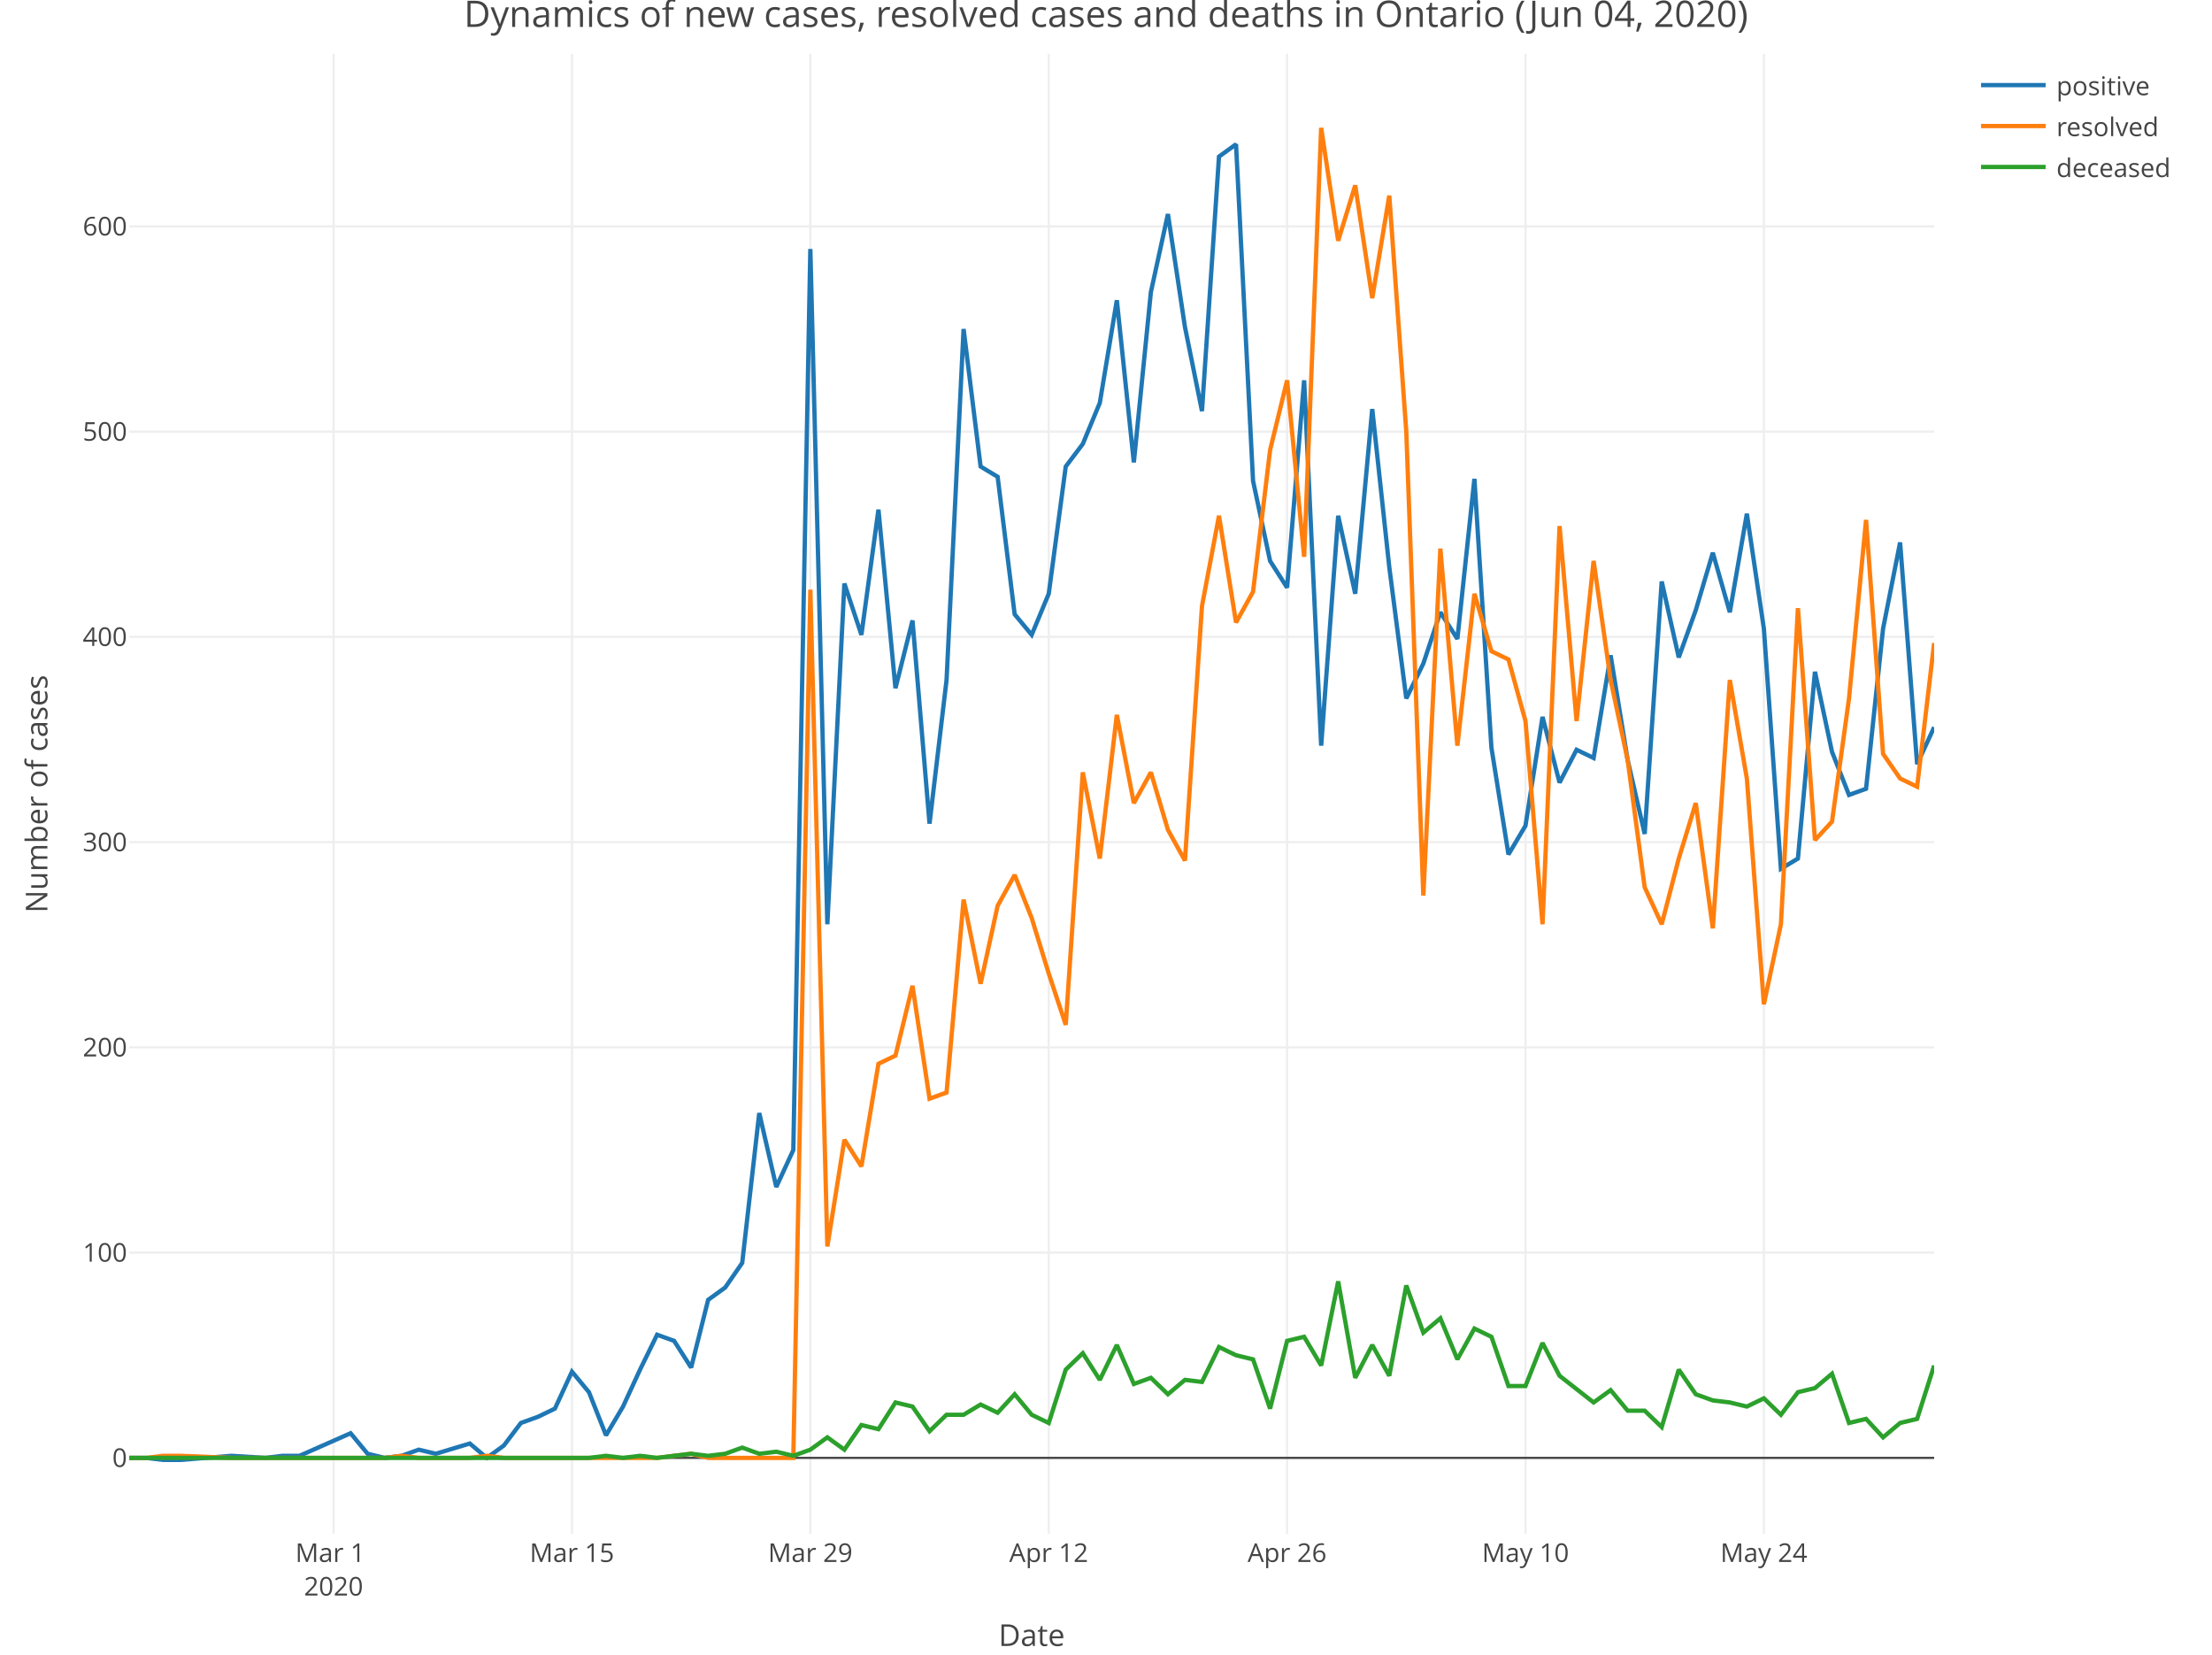
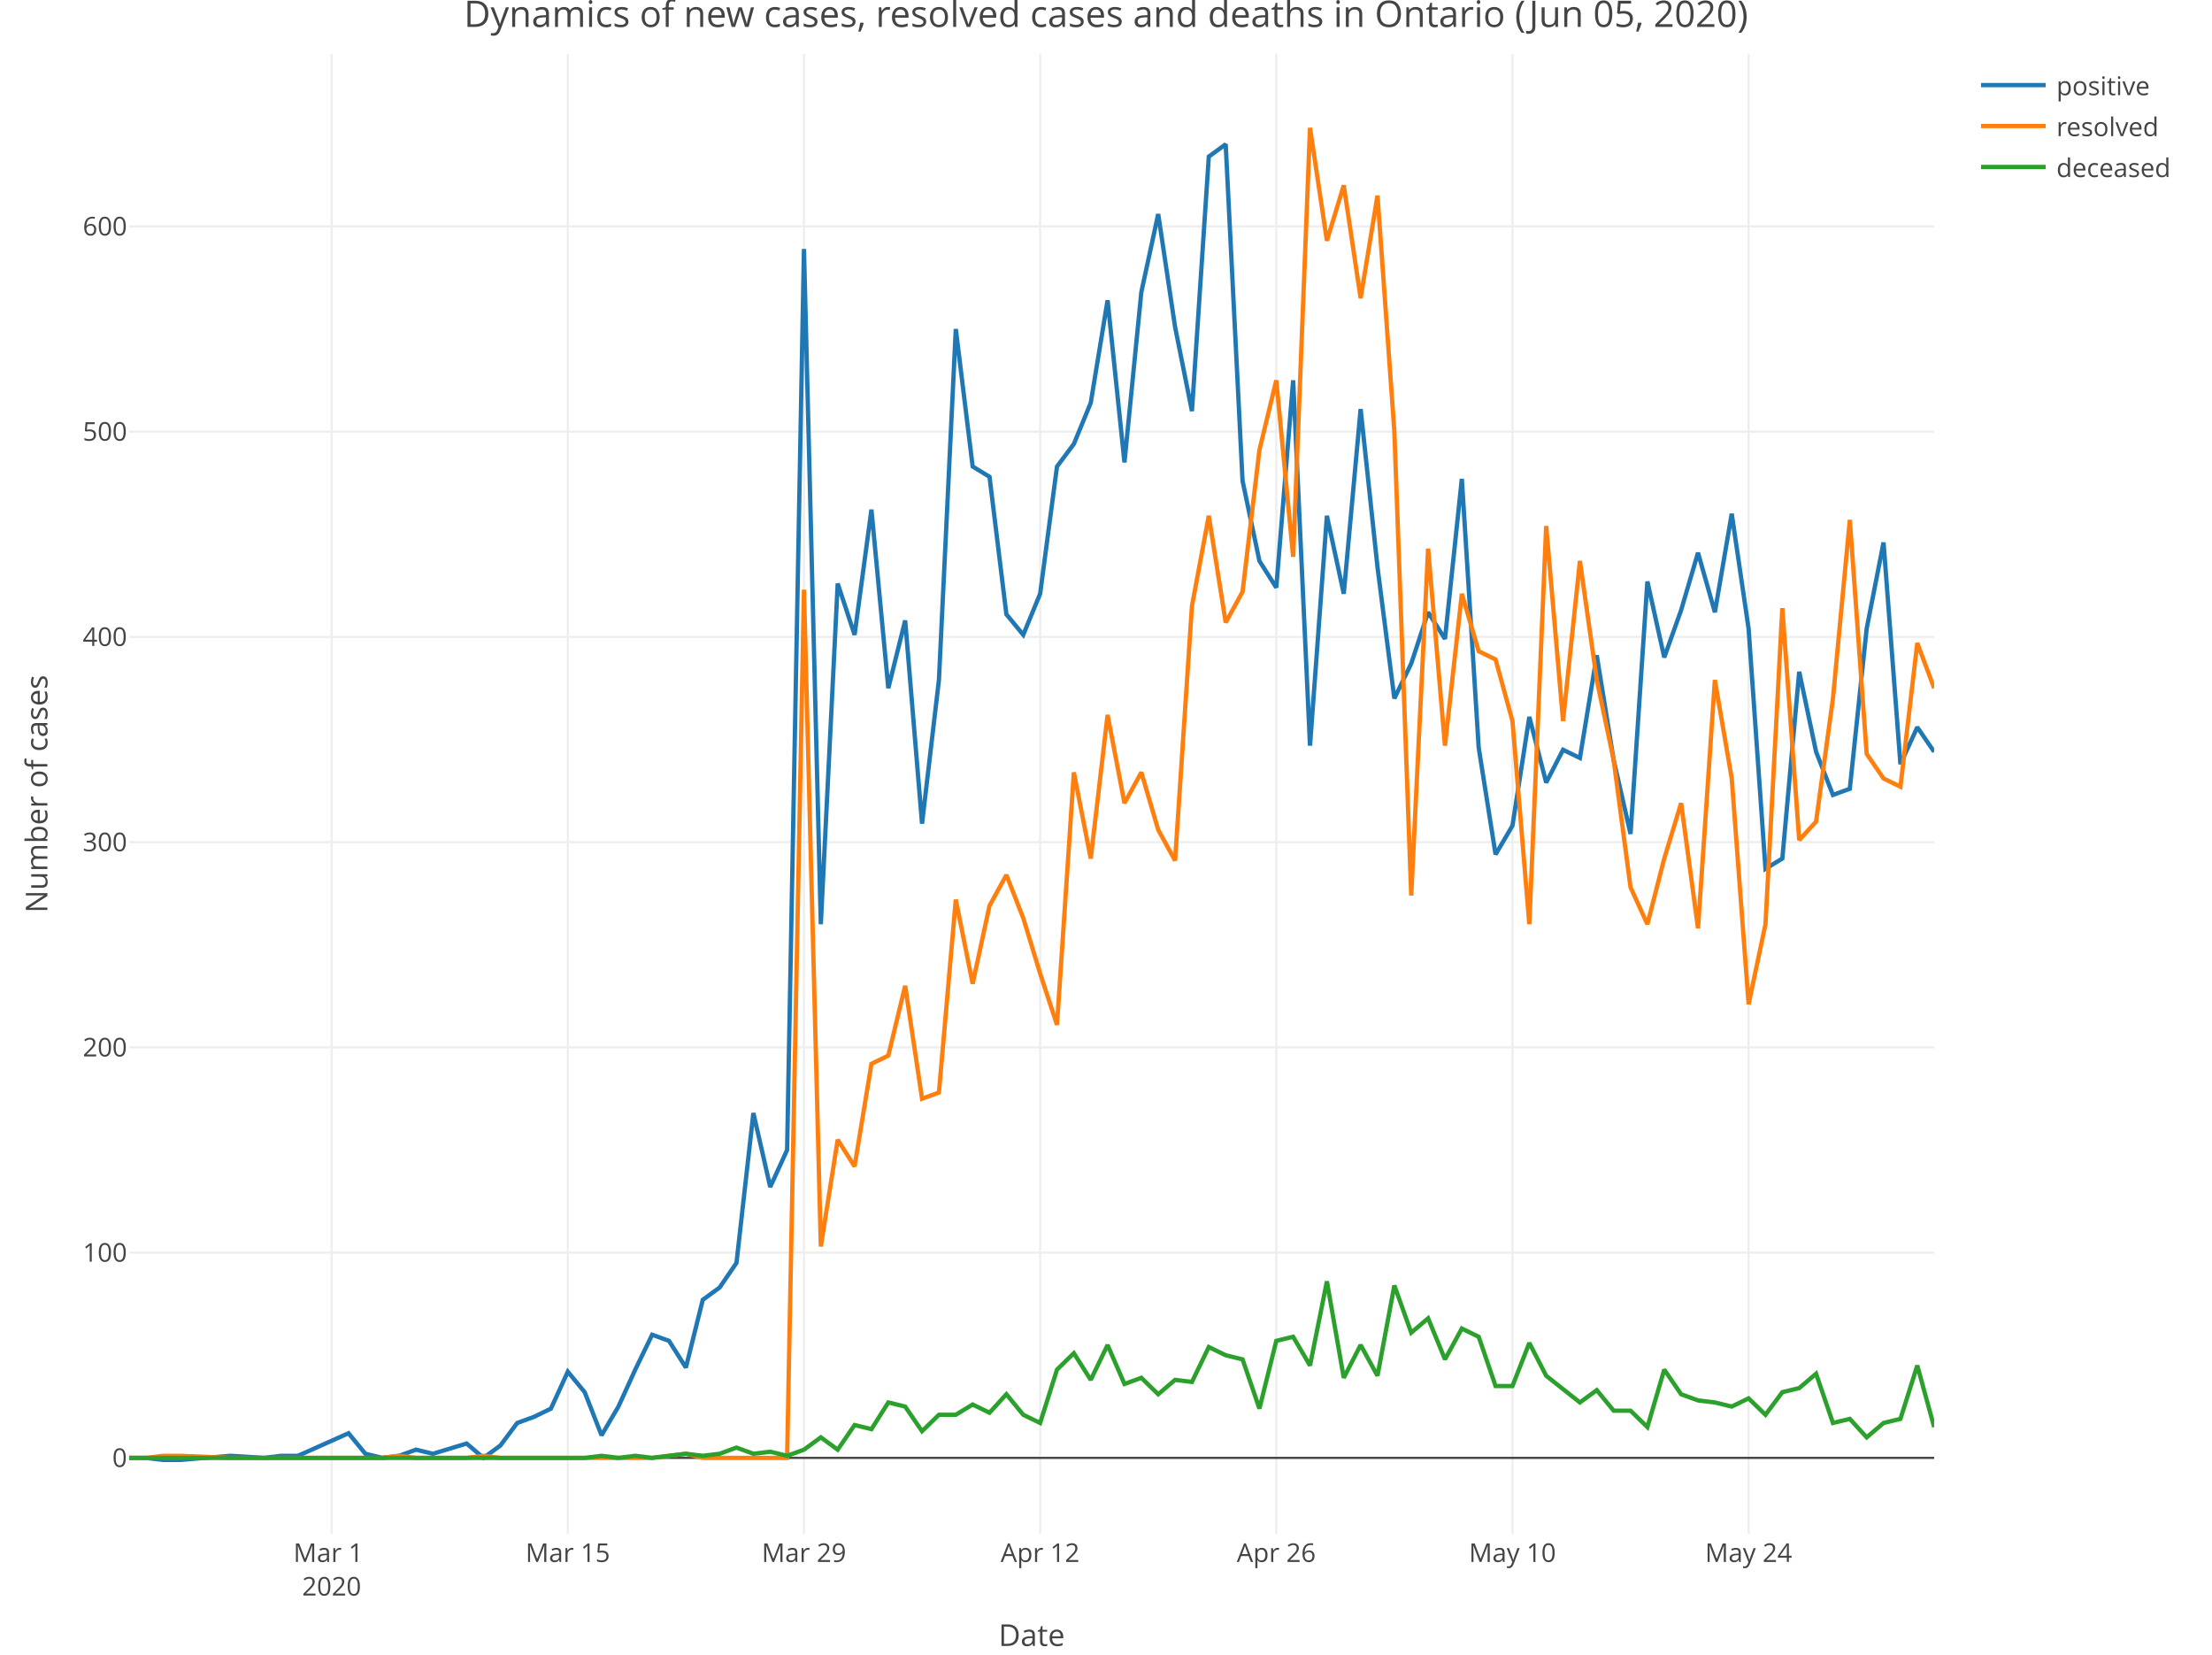
<svg xmlns="http://www.w3.org/2000/svg" class="main-svg" width="1027" height="768" style="" viewBox="0 0 1027 768">
  <rect x="0" y="0" width="1027" height="768" style="fill: rgb(255, 255, 255); fill-opacity: 1;" />
-   <defs id="defs-b662da">
+   <defs id="defs-5a9a6d">
    <g class="clips">
-       <clipPath id="clipb662daxyplot" class="plotclip">
+       <clipPath id="clip5a9a6dxyplot" class="plotclip">
        <rect width="838" height="687" />
      </clipPath>
-       <clipPath class="axesclip" id="clipb662dax">
+       <clipPath class="axesclip" id="clip5a9a6dx">
        <rect x="60" y="0" width="838" height="768" />
      </clipPath>
-       <clipPath class="axesclip" id="clipb662day">
+       <clipPath class="axesclip" id="clip5a9a6dy">
        <rect x="0" y="25" width="1027" height="687" />
      </clipPath>
-       <clipPath class="axesclip" id="clipb662daxy">
+       <clipPath class="axesclip" id="clip5a9a6dxy">
        <rect x="60" y="25" width="838" height="687" />
      </clipPath>
    </g>
    <g class="gradients" />
  </defs>
  <g class="bglayer" />
  <g class="layer-below">
    <g class="imagelayer" />
    <g class="shapelayer" />
  </g>
  <g class="cartesianlayer">
    <g class="subplot xy">
      <g class="layer-subplot">
        <g class="shapelayer" />
        <g class="imagelayer" />
      </g>
      <g class="gridlayer">
        <g class="x">
-           <path class="xgrid crisp" transform="translate(154.87,0)" d="M0,25v687" style="stroke: rgb(238, 238, 238); stroke-opacity: 1; stroke-width: 1px;" />
-           <path class="xgrid crisp" transform="translate(265.55,0)" d="M0,25v687" style="stroke: rgb(238, 238, 238); stroke-opacity: 1; stroke-width: 1px;" />
-           <path class="xgrid crisp" transform="translate(376.23,0)" d="M0,25v687" style="stroke: rgb(238, 238, 238); stroke-opacity: 1; stroke-width: 1px;" />
-           <path class="xgrid crisp" transform="translate(486.91,0)" d="M0,25v687" style="stroke: rgb(238, 238, 238); stroke-opacity: 1; stroke-width: 1px;" />
-           <path class="xgrid crisp" transform="translate(597.58,0)" d="M0,25v687" style="stroke: rgb(238, 238, 238); stroke-opacity: 1; stroke-width: 1px;" />
-           <path class="xgrid crisp" transform="translate(708.26,0)" d="M0,25v687" style="stroke: rgb(238, 238, 238); stroke-opacity: 1; stroke-width: 1px;" />
-           <path class="xgrid crisp" transform="translate(818.94,0)" d="M0,25v687" style="stroke: rgb(238, 238, 238); stroke-opacity: 1; stroke-width: 1px;" />
+           <path class="xgrid crisp" transform="translate(153.98,0)" d="M0,25v687" style="stroke: rgb(238, 238, 238); stroke-opacity: 1; stroke-width: 1px;" />
+           <path class="xgrid crisp" transform="translate(263.63,0)" d="M0,25v687" style="stroke: rgb(238, 238, 238); stroke-opacity: 1; stroke-width: 1px;" />
+           <path class="xgrid crisp" transform="translate(373.27,0)" d="M0,25v687" style="stroke: rgb(238, 238, 238); stroke-opacity: 1; stroke-width: 1px;" />
+           <path class="xgrid crisp" transform="translate(482.92,0)" d="M0,25v687" style="stroke: rgb(238, 238, 238); stroke-opacity: 1; stroke-width: 1px;" />
+           <path class="xgrid crisp" transform="translate(592.56,0)" d="M0,25v687" style="stroke: rgb(238, 238, 238); stroke-opacity: 1; stroke-width: 1px;" />
+           <path class="xgrid crisp" transform="translate(702.21,0)" d="M0,25v687" style="stroke: rgb(238, 238, 238); stroke-opacity: 1; stroke-width: 1px;" />
+           <path class="xgrid crisp" transform="translate(811.85,0)" d="M0,25v687" style="stroke: rgb(238, 238, 238); stroke-opacity: 1; stroke-width: 1px;" />
        </g>
        <g class="y">
          <path class="ygrid crisp" transform="translate(0,581.43)" d="M60,0h838" style="stroke: rgb(238, 238, 238); stroke-opacity: 1; stroke-width: 1px;" />
          <path class="ygrid crisp" transform="translate(0,486.16)" d="M60,0h838" style="stroke: rgb(238, 238, 238); stroke-opacity: 1; stroke-width: 1px;" />
          <path class="ygrid crisp" transform="translate(0,390.89)" d="M60,0h838" style="stroke: rgb(238, 238, 238); stroke-opacity: 1; stroke-width: 1px;" />
          <path class="ygrid crisp" transform="translate(0,295.62)" d="M60,0h838" style="stroke: rgb(238, 238, 238); stroke-opacity: 1; stroke-width: 1px;" />
          <path class="ygrid crisp" transform="translate(0,200.35)" d="M60,0h838" style="stroke: rgb(238, 238, 238); stroke-opacity: 1; stroke-width: 1px;" />
          <path class="ygrid crisp" transform="translate(0,105.08)" d="M60,0h838" style="stroke: rgb(238, 238, 238); stroke-opacity: 1; stroke-width: 1px;" />
        </g>
      </g>
      <g class="zerolinelayer">
        <path class="yzl zl crisp" transform="translate(0,676.7)" d="M60,0h838" style="stroke: rgb(68, 68, 68); stroke-opacity: 1; stroke-width: 1px;" />
      </g>
      <path class="xlines-below" />
      <path class="ylines-below" />
      <g class="overlines-below" />
      <g class="xaxislayer-below" />
      <g class="yaxislayer-below" />
      <g class="overaxes-below" />
-       <g class="plot" transform="translate(60, 25)" clip-path="url('#clipb662daxyplot')">
+       <g class="plot" transform="translate(60, 25)" clip-path="url('#clip5a9a6dxyplot')">
        <g class="scatterlayer mlayer">
-           <g class="trace scatter tracefc0289" style="stroke-miterlimit: 2; opacity: 1;">
+           <g class="trace scatter trace373d6e" style="stroke-miterlimit: 2; opacity: 1;">
            <g class="fills" />
            <g class="errorbars" />
            <g class="lines">
-               <path class="js-line" d="M0,651.7L7.91,651.7L15.81,652.65L23.72,652.65L47.43,650.74L63.25,651.7L71.15,650.74L79.06,650.74L102.77,640.26L110.68,649.79L118.58,651.7L126.49,650.74L134.4,647.89L142.3,649.79L158.11,645.03L166.02,651.7L173.92,645.98L181.83,635.5L189.74,632.64L197.64,628.83L205.55,611.68L213.45,621.21L221.36,641.22L229.26,627.88L237.17,610.73L245.08,594.54L252.98,597.39L260.89,609.78L268.79,578.34L276.7,572.62L284.6,561.19L292.51,491.64L300.42,525.94L308.32,508.79L316.23,90.56L324.13,404L332.04,245.85L339.94,269.67L347.85,211.55L355.75,294.44L363.66,263L371.57,357.31L379.47,290.63L387.38,127.71L395.28,191.54L403.19,196.31L411.09,260.14L419,269.67L426.91,250.61L434.81,191.54L442.72,181.07L450.62,162.01L458.53,114.38L466.43,189.64L474.34,110.57L482.25,74.36L490.15,126.76L498.06,165.82L505.96,47.69L513.87,41.97L521.77,198.21L529.68,235.37L537.58,247.75L545.49,151.53L553.4,321.11L561.3,214.41L569.21,250.61L577.11,164.87L585.02,238.23L592.92,299.2L600.83,283L608.74,259.19L616.64,271.57L624.55,197.26L632.45,322.06L640.36,371.6L648.26,358.27L656.17,307.77L664.08,338.26L671.98,323.02L679.89,326.83L687.79,279.19L695.7,327.78L703.6,362.08L711.51,244.9L719.42,280.15L727.32,258.23L735.23,231.56L743.13,259.19L751.04,213.46L758.94,266.81L766.85,378.27L774.75,373.51L782.66,286.81L790.57,323.97L798.47,343.98L806.38,341.12L814.28,266.81L822.19,226.79L830.09,329.69L838,312.54" style="vector-effect: non-scaling-stroke; fill: none; stroke: rgb(31, 119, 180); stroke-opacity: 1; stroke-width: 2px; opacity: 1;" />
+               <path class="js-line" d="M0,651.7L7.83,651.7L15.66,652.65L23.5,652.65L46.99,650.74L62.65,651.7L70.49,650.74L78.32,650.74L101.81,640.26L109.64,649.79L117.48,651.7L125.31,650.74L133.14,647.89L140.97,649.79L156.64,645.03L164.47,651.7L172.3,645.98L180.13,635.5L187.96,632.64L195.79,628.83L203.63,611.68L211.46,621.21L219.29,641.22L227.12,627.88L234.95,610.73L242.79,594.54L250.62,597.39L258.45,609.78L266.28,578.34L274.11,572.62L281.94,561.19L289.78,491.64L297.61,525.94L305.44,508.79L313.27,90.56L321.1,404L328.93,245.85L336.77,269.67L344.6,211.55L352.43,294.44L360.26,263L368.09,357.31L375.93,290.63L383.76,127.71L391.59,191.54L399.42,196.31L407.25,260.14L415.08,269.67L422.92,250.61L430.75,191.54L438.58,181.07L446.41,162.01L454.24,114.38L462.07,189.64L469.91,110.57L477.74,74.36L485.57,126.76L493.4,165.82L501.23,47.69L509.07,41.97L516.9,198.21L524.73,235.37L532.56,247.75L540.39,151.53L548.22,321.11L556.06,214.41L563.89,250.61L571.72,164.87L579.55,238.23L587.38,299.2L595.21,283L603.05,259.19L610.88,271.57L618.71,197.26L626.54,322.06L634.37,371.6L642.21,358.27L650.04,307.77L657.87,338.26L665.7,323.02L673.53,326.83L681.36,279.19L689.2,327.78L697.03,362.08L704.86,244.9L712.69,280.15L720.52,258.23L728.36,231.56L736.19,259.19L744.02,213.46L751.85,266.81L759.68,378.27L767.51,373.51L775.35,286.81L783.18,323.97L791.01,343.98L798.84,341.12L806.67,266.81L814.5,226.79L822.34,329.69L830.17,312.54L838,323.97" style="vector-effect: non-scaling-stroke; fill: none; stroke: rgb(31, 119, 180); stroke-opacity: 1; stroke-width: 2px; opacity: 1;" />
            </g>
            <g class="points" />
            <g class="text" />
          </g>
-           <g class="trace scatter trace73061b" style="stroke-miterlimit: 2; opacity: 1;">
+           <g class="trace scatter trace820be8" style="stroke-miterlimit: 2; opacity: 1;">
            <g class="fills" />
            <g class="errorbars" />
            <g class="lines">
-               <path class="js-line" d="M0,651.7L7.91,651.7L15.81,650.74L23.72,650.74L47.43,651.7L118.58,651.7L126.49,650.74L134.4,651.7L142.3,651.7L158.11,651.7L166.02,650.74L173.92,651.7L181.83,651.7L245.08,651.7L252.98,650.74L260.89,649.79L268.79,651.7L308.32,651.7L316.23,248.71L324.13,553.57L332.04,504.03L339.94,516.41L347.85,468.78L355.75,464.97L363.66,432.58L371.57,484.98L379.47,482.12L387.38,392.56L395.28,431.62L403.19,395.42L411.09,381.13L419,401.14L426.91,426.86L434.81,450.68L442.72,333.5L450.62,373.51L458.53,306.82L466.43,347.79L474.34,333.5L482.25,360.17L490.15,374.46L498.06,256.33L505.96,214.41L513.87,263.95L521.77,249.66L529.68,183.92L537.58,151.53L545.49,233.46L553.4,34.35L561.3,86.75L569.21,61.03L577.11,113.42L585.02,65.79L592.92,175.35L600.83,390.66L608.74,229.65L616.64,321.11L624.55,250.61L632.45,277.29L640.36,281.1L648.26,309.68L656.17,404L664.08,219.17L671.98,309.68L679.89,235.37L687.79,290.63L695.7,327.78L703.6,386.85L711.51,404L719.42,373.51L727.32,347.79L735.23,405.9L743.13,290.63L751.04,336.35L758.94,441.15L766.85,404L774.75,257.28L782.66,364.94L790.57,356.36L798.47,299.2L806.38,216.32L814.28,324.92L822.19,336.35L830.09,340.17L838,273.48" style="vector-effect: non-scaling-stroke; fill: none; stroke: rgb(255, 127, 14); stroke-opacity: 1; stroke-width: 2px; opacity: 1;" />
+               <path class="js-line" d="M0,651.7L7.83,651.7L15.66,650.74L23.5,650.74L46.99,651.7L117.48,651.7L125.31,650.74L133.14,651.7L140.97,651.7L156.64,651.7L164.47,650.74L172.3,651.7L180.13,651.7L242.79,651.7L250.62,650.74L258.45,649.79L266.28,651.7L305.44,651.7L313.27,248.71L321.1,553.57L328.93,504.03L336.77,516.41L344.6,468.78L352.43,464.97L360.26,432.58L368.09,484.98L375.93,482.12L383.76,392.56L391.59,431.62L399.42,395.42L407.25,381.13L415.08,401.14L422.92,426.86L430.75,450.68L438.58,333.5L446.41,373.51L454.24,306.82L462.07,347.79L469.91,333.5L477.74,360.17L485.57,374.46L493.4,256.33L501.23,214.41L509.07,263.95L516.9,249.66L524.73,183.92L532.56,151.53L540.39,233.46L548.22,34.35L556.06,86.75L563.89,61.03L571.72,113.42L579.55,65.79L587.38,175.35L595.21,390.66L603.05,229.65L610.88,321.11L618.71,250.61L626.54,277.29L634.37,281.1L642.21,309.68L650.04,404L657.87,219.17L665.7,309.68L673.53,235.37L681.36,290.63L689.2,327.78L697.03,386.85L704.86,404L712.69,373.51L720.52,347.79L728.36,405.9L736.19,290.63L744.02,336.35L751.85,441.15L759.68,404L767.51,257.28L775.35,364.94L783.18,356.36L791.01,299.2L798.84,216.32L806.67,324.92L814.5,336.35L822.34,340.17L830.17,273.48L838,294.44" style="vector-effect: non-scaling-stroke; fill: none; stroke: rgb(255, 127, 14); stroke-opacity: 1; stroke-width: 2px; opacity: 1;" />
            </g>
            <g class="points" />
            <g class="text" />
          </g>
-           <g class="trace scatter tracecf4be7" style="stroke-miterlimit: 2; opacity: 1;">
+           <g class="trace scatter traceee7f47" style="stroke-miterlimit: 2; opacity: 1;">
            <g class="fills" />
            <g class="errorbars" />
            <g class="lines">
-               <path class="js-line" d="M0,651.7L213.45,651.7L221.36,650.74L229.26,651.7L237.17,650.74L245.08,651.7L252.98,650.74L260.89,649.79L268.79,650.74L276.7,649.79L284.6,646.93L292.51,649.79L300.42,648.84L308.32,650.74L316.23,647.89L324.13,642.17L332.04,647.89L339.94,636.45L347.85,638.36L355.75,625.97L363.66,627.88L371.57,639.31L379.47,631.69L387.38,631.69L395.28,626.93L403.19,630.74L411.09,622.16L419,631.69L426.91,635.5L434.81,610.73L442.72,603.11L450.62,615.49L458.53,599.3L466.43,617.4L474.34,614.54L482.25,622.16L490.15,615.49L498.06,616.45L505.96,600.25L513.87,604.06L521.77,605.97L529.68,628.83L537.58,597.39L545.49,595.49L553.4,608.83L561.3,569.77L569.21,614.54L577.11,599.3L585.02,613.59L592.92,571.67L600.83,593.58L608.74,586.91L616.64,605.97L624.55,591.68L632.45,595.49L640.36,618.35L648.26,618.35L656.17,598.35L664.08,613.59L679.89,625.97L687.79,620.26L695.7,629.79L703.6,629.79L711.51,637.41L719.42,610.73L727.32,622.16L735.23,625.02L743.13,625.97L751.04,627.88L758.94,624.07L766.85,631.69L774.75,621.21L782.66,619.31L790.57,612.64L798.47,635.5L806.38,633.6L814.28,642.17L822.19,635.5L830.09,633.6L838,608.83" style="vector-effect: non-scaling-stroke; fill: none; stroke: rgb(44, 160, 44); stroke-opacity: 1; stroke-width: 2px; opacity: 1;" />
+               <path class="js-line" d="M0,651.7L211.46,651.7L219.29,650.74L227.12,651.7L234.95,650.74L242.79,651.7L250.62,650.74L258.45,649.79L266.28,650.74L274.11,649.79L281.94,646.93L289.78,649.79L297.61,648.84L305.44,650.74L313.27,647.89L321.1,642.17L328.93,647.89L336.77,636.45L344.6,638.36L352.43,625.97L360.26,627.88L368.09,639.31L375.93,631.69L383.76,631.69L391.59,626.93L399.42,630.74L407.25,622.16L415.08,631.69L422.92,635.5L430.75,610.73L438.58,603.11L446.41,615.49L454.24,599.3L462.07,617.4L469.91,614.54L477.74,622.16L485.57,615.49L493.4,616.45L501.23,600.25L509.07,604.06L516.9,605.97L524.73,628.83L532.56,597.39L540.39,595.49L548.22,608.83L556.06,569.77L563.89,614.54L571.72,599.3L579.55,613.59L587.38,571.67L595.21,593.58L603.05,586.91L610.88,605.97L618.71,591.68L626.54,595.49L634.37,618.35L642.21,618.35L650.04,598.35L657.87,613.59L673.53,625.97L681.36,620.26L689.2,629.79L697.03,629.79L704.86,637.41L712.69,610.73L720.52,622.16L728.36,625.02L736.19,625.97L744.02,627.88L751.85,624.07L759.68,631.69L767.51,621.21L775.35,619.31L783.18,612.64L791.01,635.5L798.84,633.6L806.67,642.17L814.5,635.5L822.34,633.6L830.17,608.83L838,637.41" style="vector-effect: non-scaling-stroke; fill: none; stroke: rgb(44, 160, 44); stroke-opacity: 1; stroke-width: 2px; opacity: 1;" />
            </g>
            <g class="points" />
            <g class="text" />
          </g>
        </g>
      </g>
      <g class="overplot" />
      <path class="xlines-above crisp" style="fill: none;" d="M0,0" />
      <path class="ylines-above crisp" style="fill: none;" d="M0,0" />
      <g class="overlines-above" />
      <g class="xaxislayer-above">
        <g class="xtick">
-           <text text-anchor="middle" x="0" y="725" transform="translate(154.87,0)" style="font-family: 'Open Sans', verdana, arial, sans-serif; font-size: 12px; fill: rgb(68, 68, 68); fill-opacity: 1; white-space: pre;">
+           <text text-anchor="middle" x="0" y="725" transform="translate(153.98,0)" style="font-family: 'Open Sans', verdana, arial, sans-serif; font-size: 12px; fill: rgb(68, 68, 68); fill-opacity: 1; white-space: pre;">
            <tspan class="line" dy="0em" x="0" y="725">Mar 1</tspan>
            <tspan class="line" dy="1.3em" x="0" y="725">2020</tspan>
          </text>
        </g>
        <g class="xtick">
-           <text text-anchor="middle" x="0" y="725" transform="translate(265.55,0)" style="font-family: 'Open Sans', verdana, arial, sans-serif; font-size: 12px; fill: rgb(68, 68, 68); fill-opacity: 1; white-space: pre;">Mar 15</text>
-         </g>
-         <g class="xtick">
-           <text text-anchor="middle" x="0" y="725" transform="translate(376.23,0)" style="font-family: 'Open Sans', verdana, arial, sans-serif; font-size: 12px; fill: rgb(68, 68, 68); fill-opacity: 1; white-space: pre;">Mar 29</text>
-         </g>
-         <g class="xtick">
-           <text text-anchor="middle" x="0" y="725" transform="translate(486.91,0)" style="font-family: 'Open Sans', verdana, arial, sans-serif; font-size: 12px; fill: rgb(68, 68, 68); fill-opacity: 1; white-space: pre;">Apr 12</text>
-         </g>
-         <g class="xtick">
-           <text text-anchor="middle" x="0" y="725" transform="translate(597.58,0)" style="font-family: 'Open Sans', verdana, arial, sans-serif; font-size: 12px; fill: rgb(68, 68, 68); fill-opacity: 1; white-space: pre;">Apr 26</text>
-         </g>
-         <g class="xtick">
-           <text text-anchor="middle" x="0" y="725" transform="translate(708.26,0)" style="font-family: 'Open Sans', verdana, arial, sans-serif; font-size: 12px; fill: rgb(68, 68, 68); fill-opacity: 1; white-space: pre;">May 10</text>
-         </g>
-         <g class="xtick">
-           <text text-anchor="middle" x="0" y="725" transform="translate(818.94,0)" style="font-family: 'Open Sans', verdana, arial, sans-serif; font-size: 12px; fill: rgb(68, 68, 68); fill-opacity: 1; white-space: pre;">May 24</text>
+           <text text-anchor="middle" x="0" y="725" transform="translate(263.63,0)" style="font-family: 'Open Sans', verdana, arial, sans-serif; font-size: 12px; fill: rgb(68, 68, 68); fill-opacity: 1; white-space: pre;">Mar 15</text>
+         </g>
+         <g class="xtick">
+           <text text-anchor="middle" x="0" y="725" transform="translate(373.27,0)" style="font-family: 'Open Sans', verdana, arial, sans-serif; font-size: 12px; fill: rgb(68, 68, 68); fill-opacity: 1; white-space: pre;">Mar 29</text>
+         </g>
+         <g class="xtick">
+           <text text-anchor="middle" x="0" y="725" transform="translate(482.92,0)" style="font-family: 'Open Sans', verdana, arial, sans-serif; font-size: 12px; fill: rgb(68, 68, 68); fill-opacity: 1; white-space: pre;">Apr 12</text>
+         </g>
+         <g class="xtick">
+           <text text-anchor="middle" x="0" y="725" transform="translate(592.56,0)" style="font-family: 'Open Sans', verdana, arial, sans-serif; font-size: 12px; fill: rgb(68, 68, 68); fill-opacity: 1; white-space: pre;">Apr 26</text>
+         </g>
+         <g class="xtick">
+           <text text-anchor="middle" x="0" y="725" transform="translate(702.21,0)" style="font-family: 'Open Sans', verdana, arial, sans-serif; font-size: 12px; fill: rgb(68, 68, 68); fill-opacity: 1; white-space: pre;">May 10</text>
+         </g>
+         <g class="xtick">
+           <text text-anchor="middle" x="0" y="725" transform="translate(811.85,0)" style="font-family: 'Open Sans', verdana, arial, sans-serif; font-size: 12px; fill: rgb(68, 68, 68); fill-opacity: 1; white-space: pre;">May 24</text>
        </g>
      </g>
      <g class="yaxislayer-above">
        <g class="ytick">
          <text text-anchor="end" x="59" y="4.2" transform="translate(0,676.7)" style="font-family: 'Open Sans', verdana, arial, sans-serif; font-size: 12px; fill: rgb(68, 68, 68); fill-opacity: 1; white-space: pre;">0</text>
        </g>
        <g class="ytick">
          <text text-anchor="end" x="59" y="4.2" transform="translate(0,581.43)" style="font-family: 'Open Sans', verdana, arial, sans-serif; font-size: 12px; fill: rgb(68, 68, 68); fill-opacity: 1; white-space: pre;">100</text>
        </g>
        <g class="ytick">
          <text text-anchor="end" x="59" y="4.2" transform="translate(0,486.16)" style="font-family: 'Open Sans', verdana, arial, sans-serif; font-size: 12px; fill: rgb(68, 68, 68); fill-opacity: 1; white-space: pre;">200</text>
        </g>
        <g class="ytick">
          <text text-anchor="end" x="59" y="4.2" transform="translate(0,390.89)" style="font-family: 'Open Sans', verdana, arial, sans-serif; font-size: 12px; fill: rgb(68, 68, 68); fill-opacity: 1; white-space: pre;">300</text>
        </g>
        <g class="ytick">
          <text text-anchor="end" x="59" y="4.2" transform="translate(0,295.62)" style="font-family: 'Open Sans', verdana, arial, sans-serif; font-size: 12px; fill: rgb(68, 68, 68); fill-opacity: 1; white-space: pre;">400</text>
        </g>
        <g class="ytick">
          <text text-anchor="end" x="59" y="4.2" transform="translate(0,200.35)" style="font-family: 'Open Sans', verdana, arial, sans-serif; font-size: 12px; fill: rgb(68, 68, 68); fill-opacity: 1; white-space: pre;">500</text>
        </g>
        <g class="ytick">
          <text text-anchor="end" x="59" y="4.2" transform="translate(0,105.08)" style="font-family: 'Open Sans', verdana, arial, sans-serif; font-size: 12px; fill: rgb(68, 68, 68); fill-opacity: 1; white-space: pre;">600</text>
        </g>
      </g>
      <g class="overaxes-above" />
    </g>
  </g>
  <g class="polarlayer" />
  <g class="ternarylayer" />
  <g class="geolayer" />
  <g class="funnelarealayer" />
  <g class="pielayer" />
  <g class="treemaplayer" />
  <g class="sunburstlayer" />
  <g class="glimages" />
-   <defs id="topdefs-b662da">
+   <defs id="topdefs-5a9a6d">
    <g class="clips" />
-     <clipPath id="legendb662da">
+     <clipPath id="legend5a9a6d">
      <rect width="102" height="67" x="0" y="0" />
    </clipPath>
  </defs>
  <g class="layer-above">
    <g class="imagelayer" />
    <g class="shapelayer" />
  </g>
  <g class="infolayer">
    <g class="legend" pointer-events="all" transform="translate(914.76, 25)">
      <rect class="bg" shape-rendering="crispEdges" style="stroke: rgb(68, 68, 68); stroke-opacity: 1; fill: rgb(255, 255, 255); fill-opacity: 1; stroke-width: 0px;" width="102" height="67" x="0" y="0" />
-       <g class="scrollbox" transform="translate(0, 0)" clip-path="url('#legendb662da')">
+       <g class="scrollbox" transform="translate(0, 0)" clip-path="url('#legend5a9a6d')">
        <g class="groups">
          <g class="traces" style="opacity: 1;" transform="translate(0, 14.5)">
            <text class="legendtext user-select-none" text-anchor="start" x="40" y="4.68" style="font-family: 'Open Sans', verdana, arial, sans-serif; font-size: 12px; fill: rgb(68, 68, 68); fill-opacity: 1; white-space: pre;">positive</text>
            <g class="layers" style="opacity: 1;">
              <g class="legendfill" />
              <g class="legendlines">
                <path class="js-line" d="M5,0h30" style="fill: none; stroke: rgb(31, 119, 180); stroke-opacity: 1; stroke-width: 2px;" />
              </g>
              <g class="legendsymbols">
                <g class="legendpoints" />
              </g>
            </g>
            <rect class="legendtoggle" pointer-events="all" x="0" y="-9.5" width="96.109" height="19" style="cursor: pointer; fill: rgb(0, 0, 0); fill-opacity: 0;" />
          </g>
          <g class="traces" style="opacity: 1;" transform="translate(0, 33.5)">
            <text class="legendtext user-select-none" text-anchor="start" x="40" y="4.68" style="font-family: 'Open Sans', verdana, arial, sans-serif; font-size: 12px; fill: rgb(68, 68, 68); fill-opacity: 1; white-space: pre;">resolved</text>
            <g class="layers" style="opacity: 1;">
              <g class="legendfill" />
              <g class="legendlines">
                <path class="js-line" d="M5,0h30" style="fill: none; stroke: rgb(255, 127, 14); stroke-opacity: 1; stroke-width: 2px;" />
              </g>
              <g class="legendsymbols">
                <g class="legendpoints" />
              </g>
            </g>
            <rect class="legendtoggle" pointer-events="all" x="0" y="-9.5" width="96.109" height="19" style="cursor: pointer; fill: rgb(0, 0, 0); fill-opacity: 0;" />
          </g>
          <g class="traces" style="opacity: 1;" transform="translate(0, 52.5)">
            <text class="legendtext user-select-none" text-anchor="start" x="40" y="4.68" style="font-family: 'Open Sans', verdana, arial, sans-serif; font-size: 12px; fill: rgb(68, 68, 68); fill-opacity: 1; white-space: pre;">deceased</text>
            <g class="layers" style="opacity: 1;">
              <g class="legendfill" />
              <g class="legendlines">
                <path class="js-line" d="M5,0h30" style="fill: none; stroke: rgb(44, 160, 44); stroke-opacity: 1; stroke-width: 2px;" />
              </g>
              <g class="legendsymbols">
                <g class="legendpoints" />
              </g>
            </g>
            <rect class="legendtoggle" pointer-events="all" x="0" y="-9.5" width="96.109" height="19" style="cursor: pointer; fill: rgb(0, 0, 0); fill-opacity: 0;" />
          </g>
        </g>
      </g>
      <rect class="scrollbar" rx="20" ry="3" width="0" height="0" style="fill: rgb(128, 139, 164); fill-opacity: 1;" x="0" y="0" />
    </g>
    <g class="g-gtitle">
-       <text class="gtitle" x="513.5" y="12.5" text-anchor="middle" dy="0em" style="font-family: 'Open Sans', verdana, arial, sans-serif; font-size: 17px; fill: rgb(68, 68, 68); opacity: 1; font-weight: normal; white-space: pre;">Dynamics of new cases, resolved cases and deaths in Ontario (Jun 04, 2020)</text>
+       <text class="gtitle" x="513.5" y="12.5" text-anchor="middle" dy="0em" style="font-family: 'Open Sans', verdana, arial, sans-serif; font-size: 17px; fill: rgb(68, 68, 68); opacity: 1; font-weight: normal; white-space: pre;">Dynamics of new cases, resolved cases and deaths in Ontario (Jun 05, 2020)</text>
    </g>
    <g class="g-xtitle">
      <text class="xtitle" x="479" y="764" text-anchor="middle" style="font-family: 'Open Sans', verdana, arial, sans-serif; font-size: 14px; fill: rgb(68, 68, 68); opacity: 1; font-weight: normal; white-space: pre;">Date</text>
    </g>
    <g class="g-ytitle">
      <text class="ytitle" transform="rotate(-90,22,368.5)" x="22" y="368.5" text-anchor="middle" style="font-family: 'Open Sans', verdana, arial, sans-serif; font-size: 14px; fill: rgb(68, 68, 68); opacity: 1; font-weight: normal; white-space: pre;">Number of cases</text>
    </g>
  </g>
</svg>
